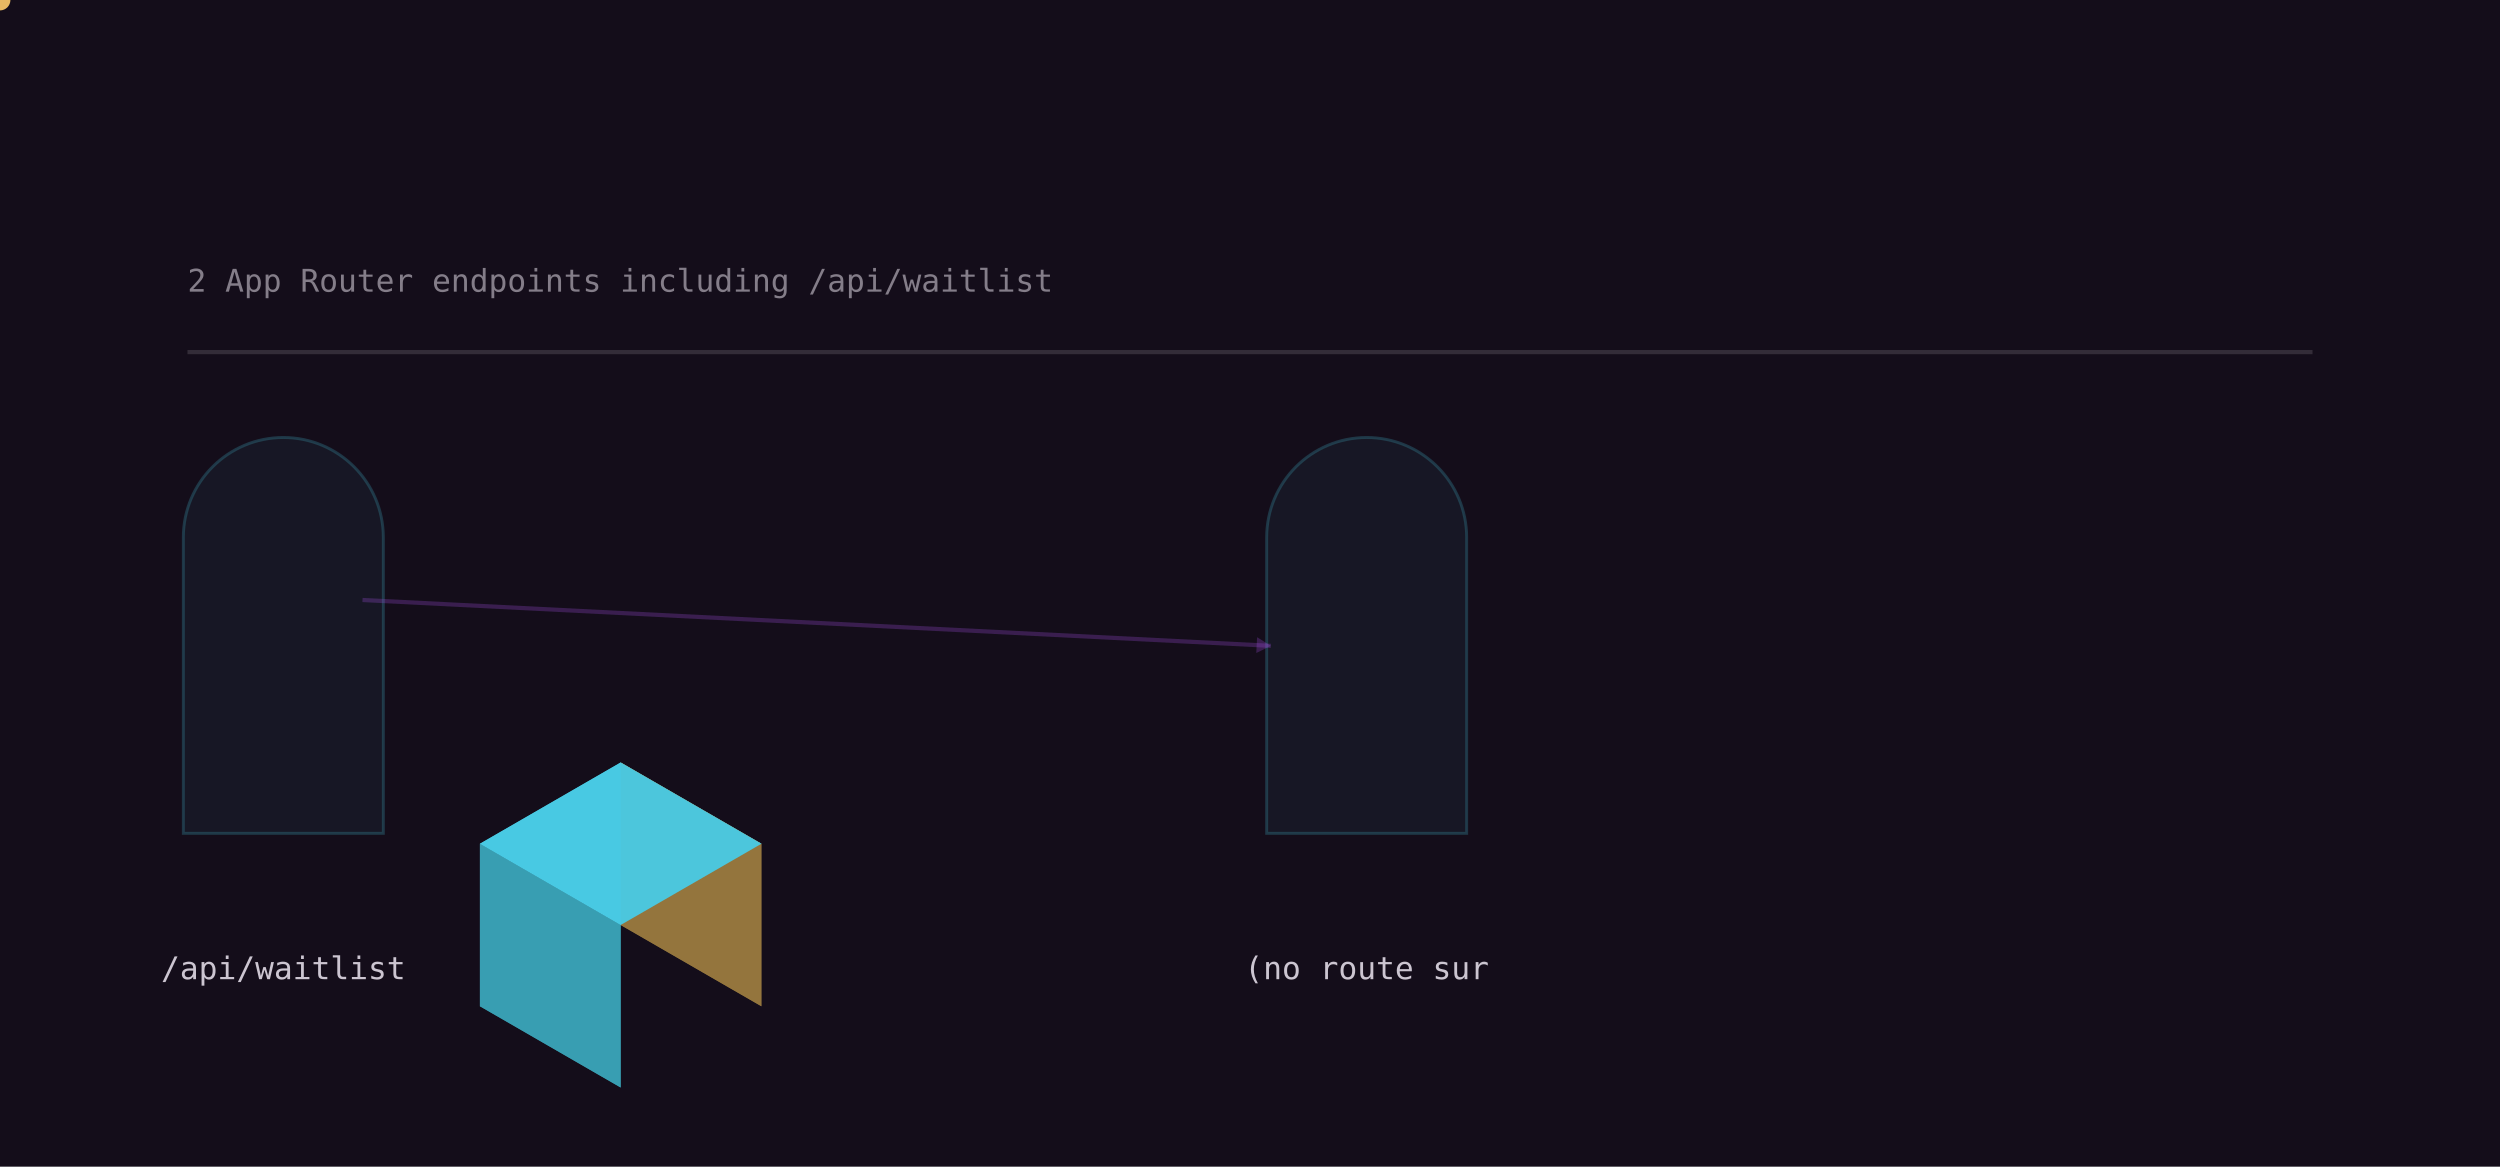
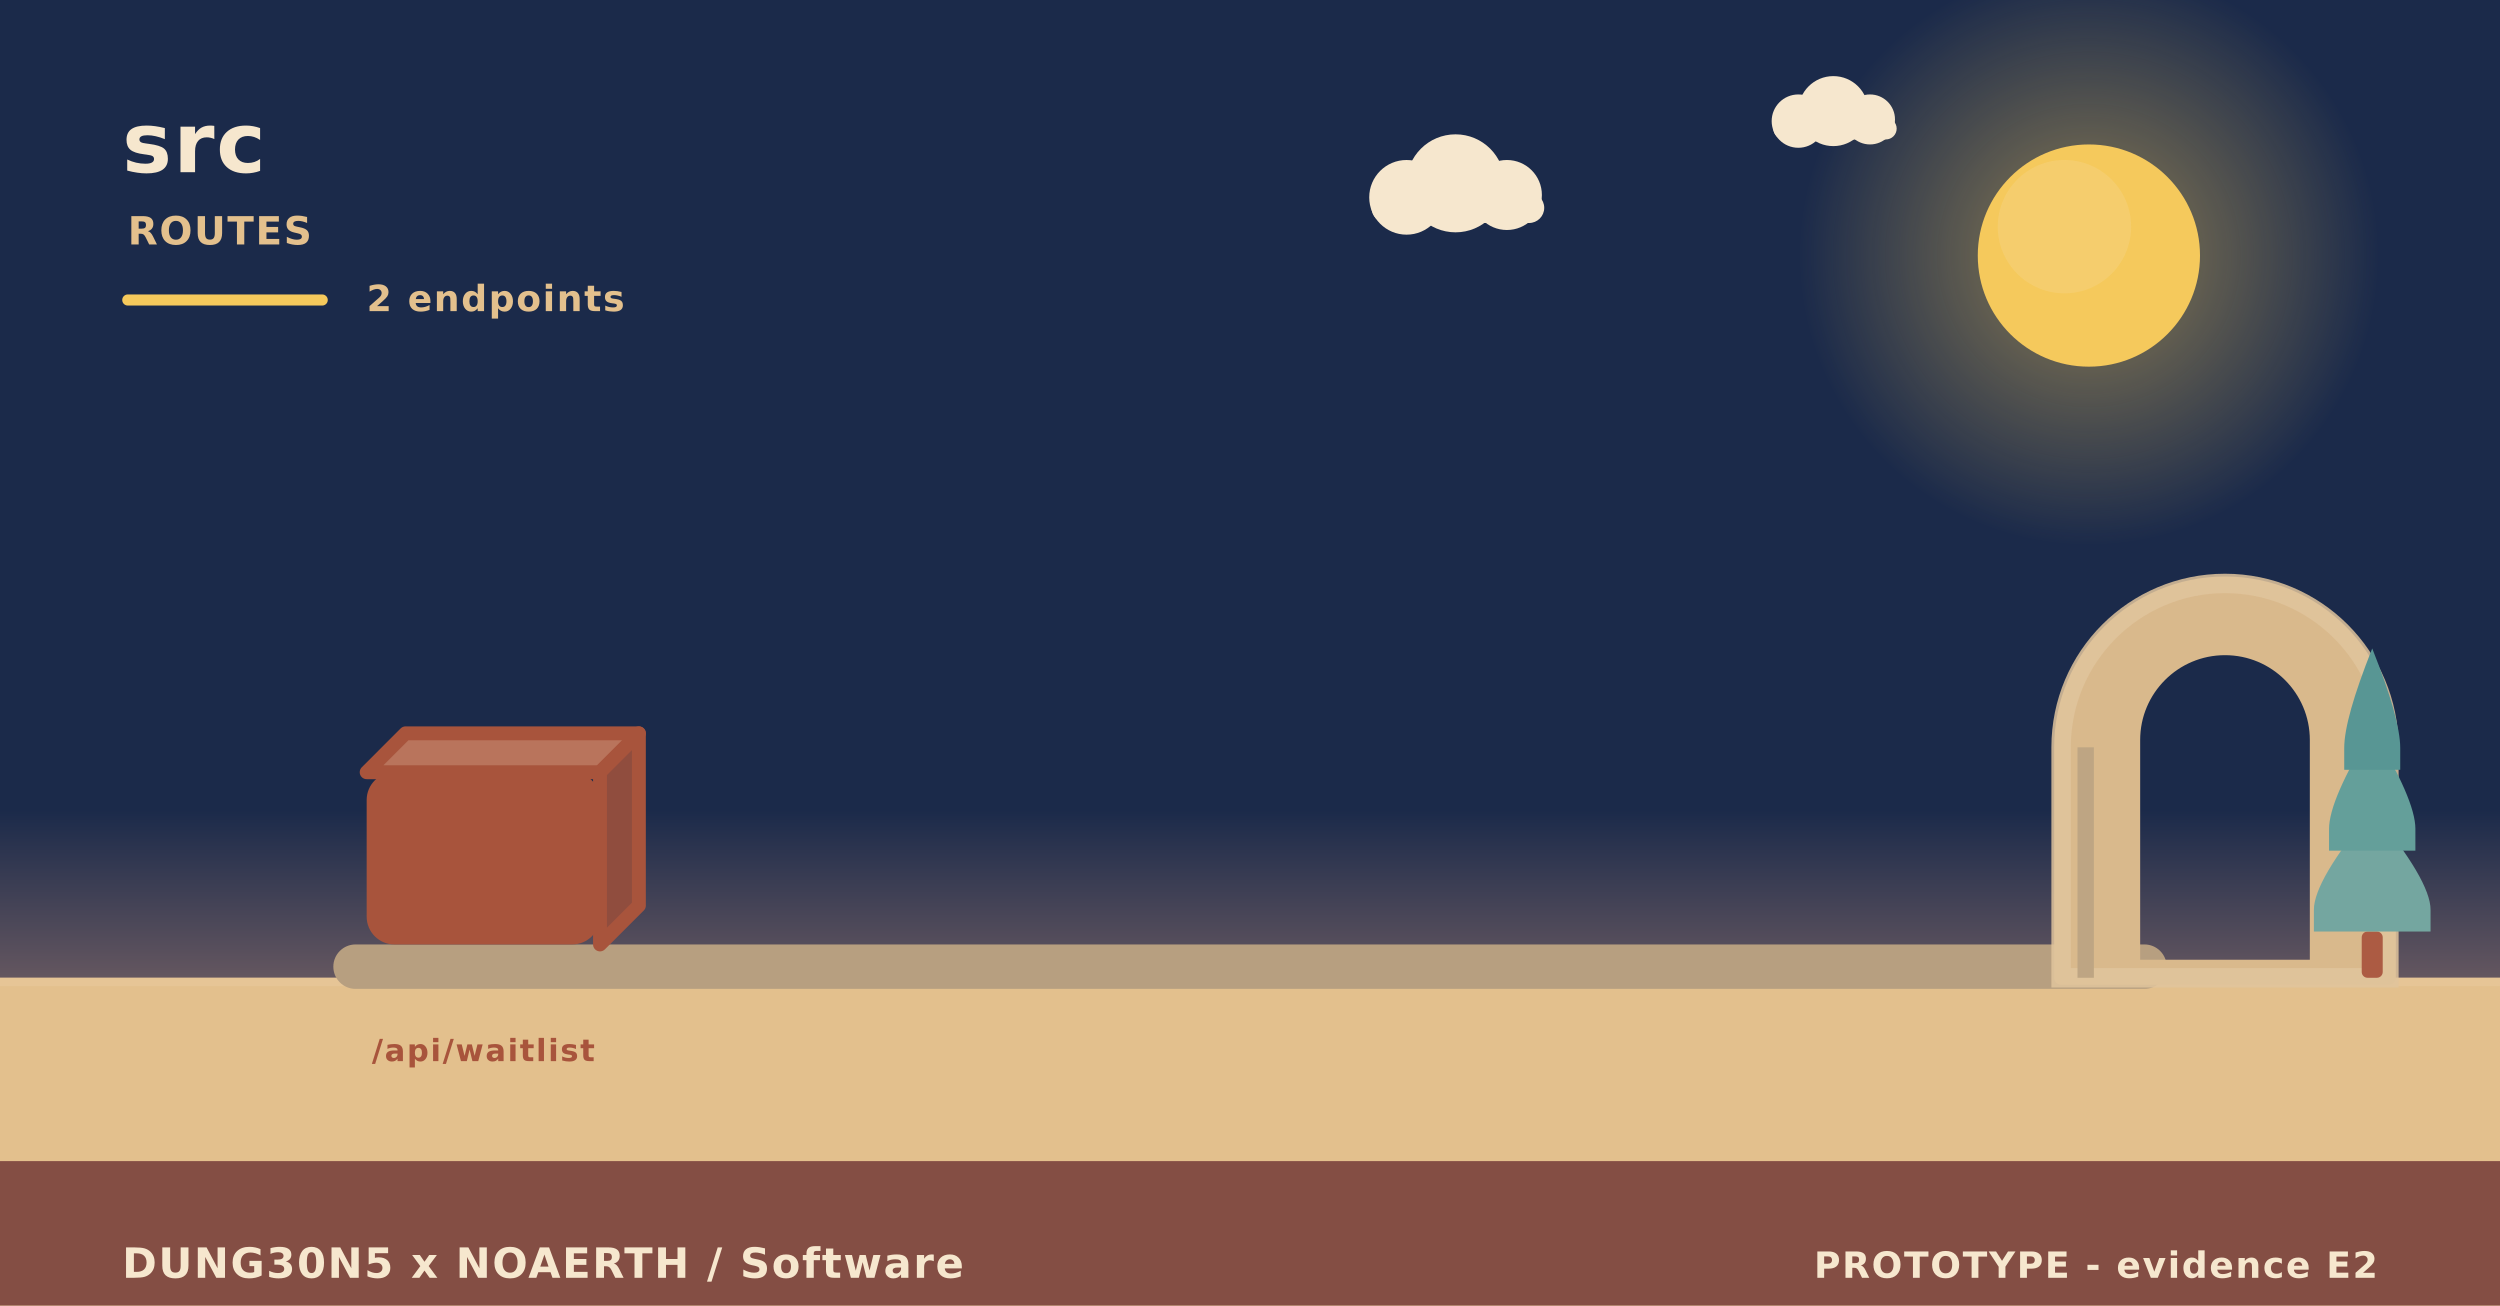
- <svg xmlns="http://www.w3.org/2000/svg" viewBox="0 0 1200 560" width="1200" height="560" role="img" aria-label="src data flow">
-   <rect width="1200" height="560" fill="#140d1a" />
-   <defs>
-     <linearGradient id="gf" x1="0" y1="0" x2="1" y2="1">
-       <stop offset="0%" stop-color="#9d4edd" />
-       <stop offset="100%" stop-color="#48cae4" />
-     </linearGradient>
-   </defs>
-   <path d="M88.00,400.00 L88.00,258.00 A48.00,48.00 0 0 1 184.00,258.00 L184.00,400.00 Z" fill="rgba(72,202,228,0.100)" opacity="0.55" stroke="rgba(72,202,228,0.400)" stroke-width="1.4" />
-   <polygon points="-133.37,173.00 -65.82,212.00 -65.82,134.00 -133.37,95.00" fill="#94763d" opacity="0.95" />
-   <polygon points="-200.92,212.00 -133.37,251.00 -133.37,173.00 -200.92,134.00" fill="#389eb2" opacity="0.95" />
-   <polygon points="-133.37,95.00 -65.82,134.00 -133.37,173.00 -200.92,134.00" fill="#9d4edd" opacity="0.95" />
+ <svg xmlns="http://www.w3.org/2000/svg" width="900" height="470" viewBox="0 0 900 470" role="img" aria-label="src - how data moves">
+   <linearGradient id="skyd" x1="0" y1="0" x2="0" y2="1">
+     <stop offset="0" stop-color="#1b2a4a" />
+     <stop offset="0.62" stop-color="#1b2a4a" />
+     <stop offset="1" stop-color="#f3ad8a" />
+   </linearGradient>
+   <rect width="900" height="470" fill="url(#skyd)" />
+   <radialGradient id="sund">
+     <stop offset="0.35" stop-color="#f5c95c" stop-opacity="0.34" />
+     <stop offset="1" stop-color="#f5c95c" stop-opacity="0" />
+   </radialGradient>
+   <circle cx="752" cy="92" r="104" fill="url(#sund)" />
+   <circle cx="752" cy="92" r="40" fill="#f5c95c" />
+   <circle cx="743.2" cy="81.6" r="24" fill="#f5d27e" opacity="0.5" />
  <g>
-     <polygon points="-133.37,173.00 -65.82,212.00 -65.82,134.00 -133.37,95.00" fill="#94763d" opacity="0.95" />
-     <polygon points="-200.92,212.00 -133.37,251.00 -133.37,173.00 -200.92,134.00" fill="#389eb2" opacity="0.95" />
-     <polygon points="-133.37,95.00 -65.82,134.00 -133.37,173.00 -200.92,134.00" fill="#9d4edd" opacity="0.95" />
-     <animate attributeName="opacity" values="0.25;1.0;0.25" dur="4.0s" begin="0.0s" repeatCount="indefinite" />
+     <circle cx="524" cy="66" r="17.64" fill="#f6e7ce" />
+     <circle cx="506.36" cy="71.04" r="13.44" fill="#f6e7ce" />
+     <circle cx="542.48" cy="70.2" r="12.6" fill="#f6e7ce" />
+     <rect x="493.76" y="69.36" width="62.16" height="10.92" rx="5.46" fill="#f6e7ce" />
+     <animateTransform attributeName="transform" type="translate" values="0 0;24 0;0 0" dur="36s" begin="0s" repeatCount="indefinite" />
  </g>
-   <text x="136" y="470" font-family="ui-monospace,Menlo,monospace" font-size="15" fill="rgba(244,238,248,0.820)" text-anchor="middle">/api/waitlist</text>
-   <path d="M608.00,400.00 L608.00,258.00 A48.00,48.00 0 0 1 704.00,258.00 L704.00,400.00 Z" fill="rgba(72,202,228,0.100)" opacity="0.55" stroke="rgba(72,202,228,0.400)" stroke-width="1.4" />
-   <polygon points="297.91,444.00 365.46,483.00 365.46,405.00 297.91,366.00" fill="#94763d" opacity="0.95" />
-   <polygon points="230.36,483.00 297.91,522.00 297.91,444.00 230.36,405.00" fill="#389eb2" opacity="0.95" />
-   <polygon points="297.91,366.00 365.46,405.00 297.91,444.00 230.36,405.00" fill="#48cae4" opacity="0.95" />
  <g>
-     <polygon points="297.91,444.00 365.46,483.00 365.46,405.00 297.91,366.00" fill="#94763d" opacity="0.95" />
-     <polygon points="230.36,483.00 297.91,522.00 297.91,444.00 230.36,405.00" fill="#389eb2" opacity="0.95" />
-     <polygon points="297.91,366.00 365.46,405.00 297.91,444.00 230.36,405.00" fill="#48cae4" opacity="0.95" />
-     <animate attributeName="opacity" values="0.25;1.0;0.25" dur="4.0s" begin="0.4s" repeatCount="indefinite" />
+     <circle cx="660" cy="40" r="12.6" fill="#f6e7ce" />
+     <circle cx="647.4" cy="43.6" r="9.6" fill="#f6e7ce" />
+     <circle cx="673.2" cy="43" r="9" fill="#f6e7ce" />
+     <rect x="638.4" y="42.4" width="44.4" height="7.8" rx="3.9" fill="#f6e7ce" />
+     <animateTransform attributeName="transform" type="translate" values="0 0;-18 0;0 0" dur="46s" begin="3s" repeatCount="indefinite" />
  </g>
-   <text x="656" y="470" font-family="ui-monospace,Menlo,monospace" font-size="15" fill="rgba(244,238,248,0.820)" text-anchor="middle">(no route sur</text>
-   <line x1="174.00" y1="288.00" x2="610.00" y2="310.00" stroke="rgba(157,78,221,0.500)" stroke-width="2.00" opacity="0.55" />
-   <polygon points="610.00,310.00 603.40,305.86 603.02,313.45" fill="rgba(157,78,221,0.500)" opacity="0.55" />
-   <g opacity="0.9">
-     <circle cx="0.00" cy="0.00" r="5.00" fill="#ffcb69" opacity="1.00" />
-     <animateTransform attributeName="transform" type="translate" values="174.00,288.00 610.00,310.00" dur="3.2s" begin="0.0s" repeatCount="indefinite" />
-     <animateTransform attributeName="transform" type="translate" values="610.00,310.00 174.00,288.00" dur="3.2s" begin="1.6s" repeatCount="indefinite" />
+   <rect x="0" y="352" width="900" height="118" fill="#e3c08d" />
+   <rect x="0" y="352" width="900" height="3" fill="#e6c596" />
+   <text x="44" y="62" font-family="Verdana,DejaVu Sans,sans-serif" font-size="30" font-weight="700" letter-spacing="0.6" fill="#f6e7ce" text-anchor="start">src</text>
+   <text x="46" y="88" font-family="Verdana,DejaVu Sans,sans-serif" font-size="14" font-weight="700" letter-spacing="0.6" fill="#e3c08d" text-anchor="start">ROUTES</text>
+   <rect x="44" y="106" width="74" height="4" rx="2" fill="#f5c95c" />
+   <text x="132" y="112" font-family="Verdana,DejaVu Sans,sans-serif" font-size="13" font-weight="700" letter-spacing="0.6" fill="#e3c08d" text-anchor="start">2 endpoints</text>
+   <rect x="120" y="340" width="660" height="16" rx="8" fill="#b79f80" />
+   <g>
+     <path d="M132,278 L216,278 L230,264 L146,264 Z" fill="#b9745c" stroke="#a8543c" stroke-width="5" stroke-linejoin="round" />
+     <path d="M216,278 L230,264 L230,326 L216,340 Z" fill="#904d3e" stroke="#a8543c" stroke-width="5" stroke-linejoin="round" />
+     <rect x="132" y="278" width="84" height="62" rx="10" fill="#a8543c" />
+     <animateTransform attributeName="transform" type="translate" values="0 10;0 0" dur="0.8s" begin="0s" fill="freeze" />
  </g>
-   <rect x="90.00" y="168.00" width="1020.00" height="2.00" rx="0.00" fill="rgba(244,238,248,0.140)" opacity="1.00" />
-   <text x="90" y="140" font-family="ui-monospace,Menlo,monospace" font-size="15" fill="rgba(244,238,248,0.500)">2 App Router endpoints including /api/waitlist</text>
+   <text x="174" y="382" font-family="Verdana,DejaVu Sans,sans-serif" font-size="11" font-weight="700" letter-spacing="0.6" fill="#a8543c" text-anchor="middle">/api/waitlist</text>
+   <path d="M742,352 L742,269.04 A59,59 0 0 1 860,269.04 L860,352 Z M767.96,348 L767.96,266.4 A33.04,33.04 0 0 1 834.04,266.4 L834.04,348 Z" fill="#d9b98c" fill-rule="evenodd" stroke="#d9b98c" stroke-width="5" stroke-linejoin="round" />
+   <path d="M742,352 L742,269.04 A59,59 0 0 1 860,269.04 L860,352 Z" fill="none" stroke="#e0c49c" stroke-width="7" stroke-linecap="round" opacity="0.85" />
+   <rect x="747.9" y="269.04" width="5.9" height="82.96" fill="#bea583" />
+   <rect x="850.22" y="335.36" width="7.56" height="16.64" rx="2.1" fill="#ac5b43" />
+   <path d="M854,291.68 Q833,317.01 833,327.5 Q833,335.36 833,335.36 L875,335.36 Q875,335.36 875,327.5 Q875,317.01 854,291.68 Z" fill="#74a6a0" />
+   <path d="M854,262.56 Q838.46,287.89 838.46,298.38 Q838.46,306.24 838.46,306.24 L869.54,306.24 Q869.54,306.24 869.54,298.38 Q869.54,287.89 854,262.56 Z" fill="#649f9a" />
+   <path d="M854,233.44 Q843.92,258.77 843.92,269.26 Q843.92,277.12 843.92,277.12 L864.08,277.12 Q864.08,277.12 864.08,269.26 Q864.08,258.77 854,233.44 Z" fill="#589694" />
+   <rect x="0" y="418" width="900" height="52" rx="0" fill="#7e4740" opacity="0.94" />
+   <text x="44" y="460" font-family="Verdana,DejaVu Sans,sans-serif" font-size="15" font-weight="700" letter-spacing="0.6" fill="#f6e7ce" text-anchor="start">DUNG30N5 x NOAERTH  /  Software</text>
+   <text x="856" y="460" font-family="Verdana,DejaVu Sans,sans-serif" font-size="13" font-weight="700" letter-spacing="0.6" fill="#f6e7ce" text-anchor="end">PROTOTYPE  -  evidence E2</text>
</svg>
